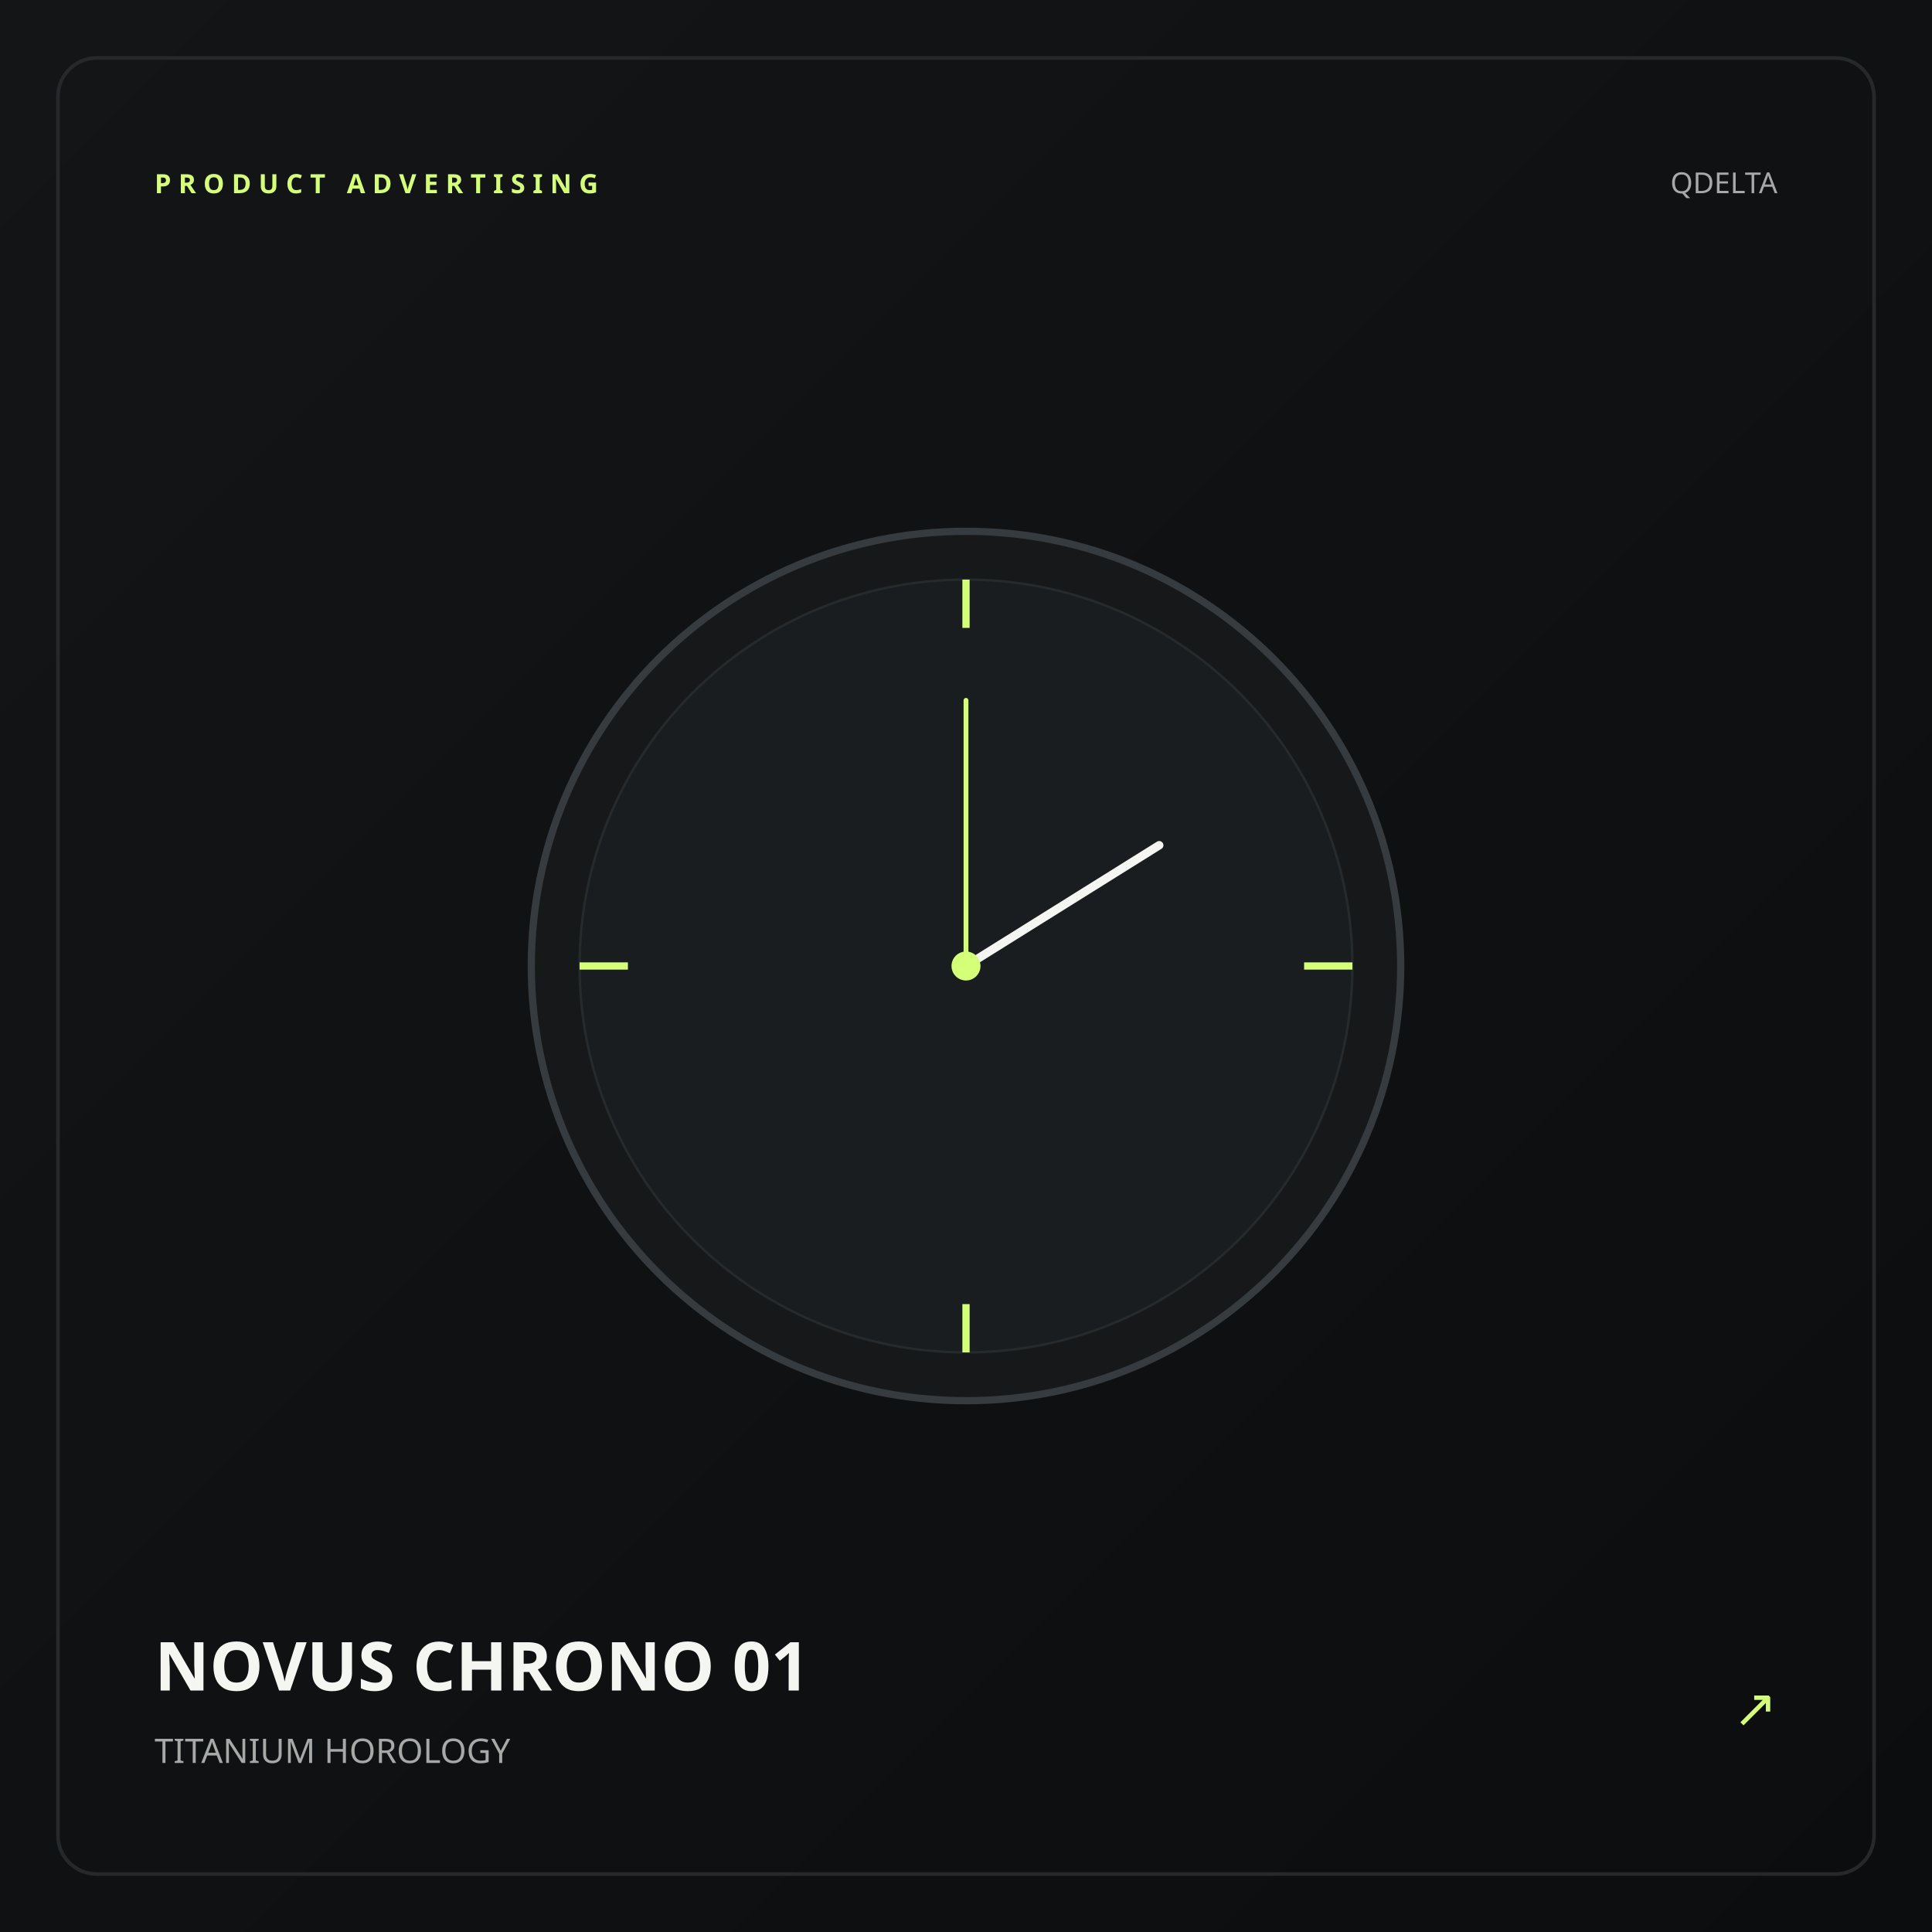
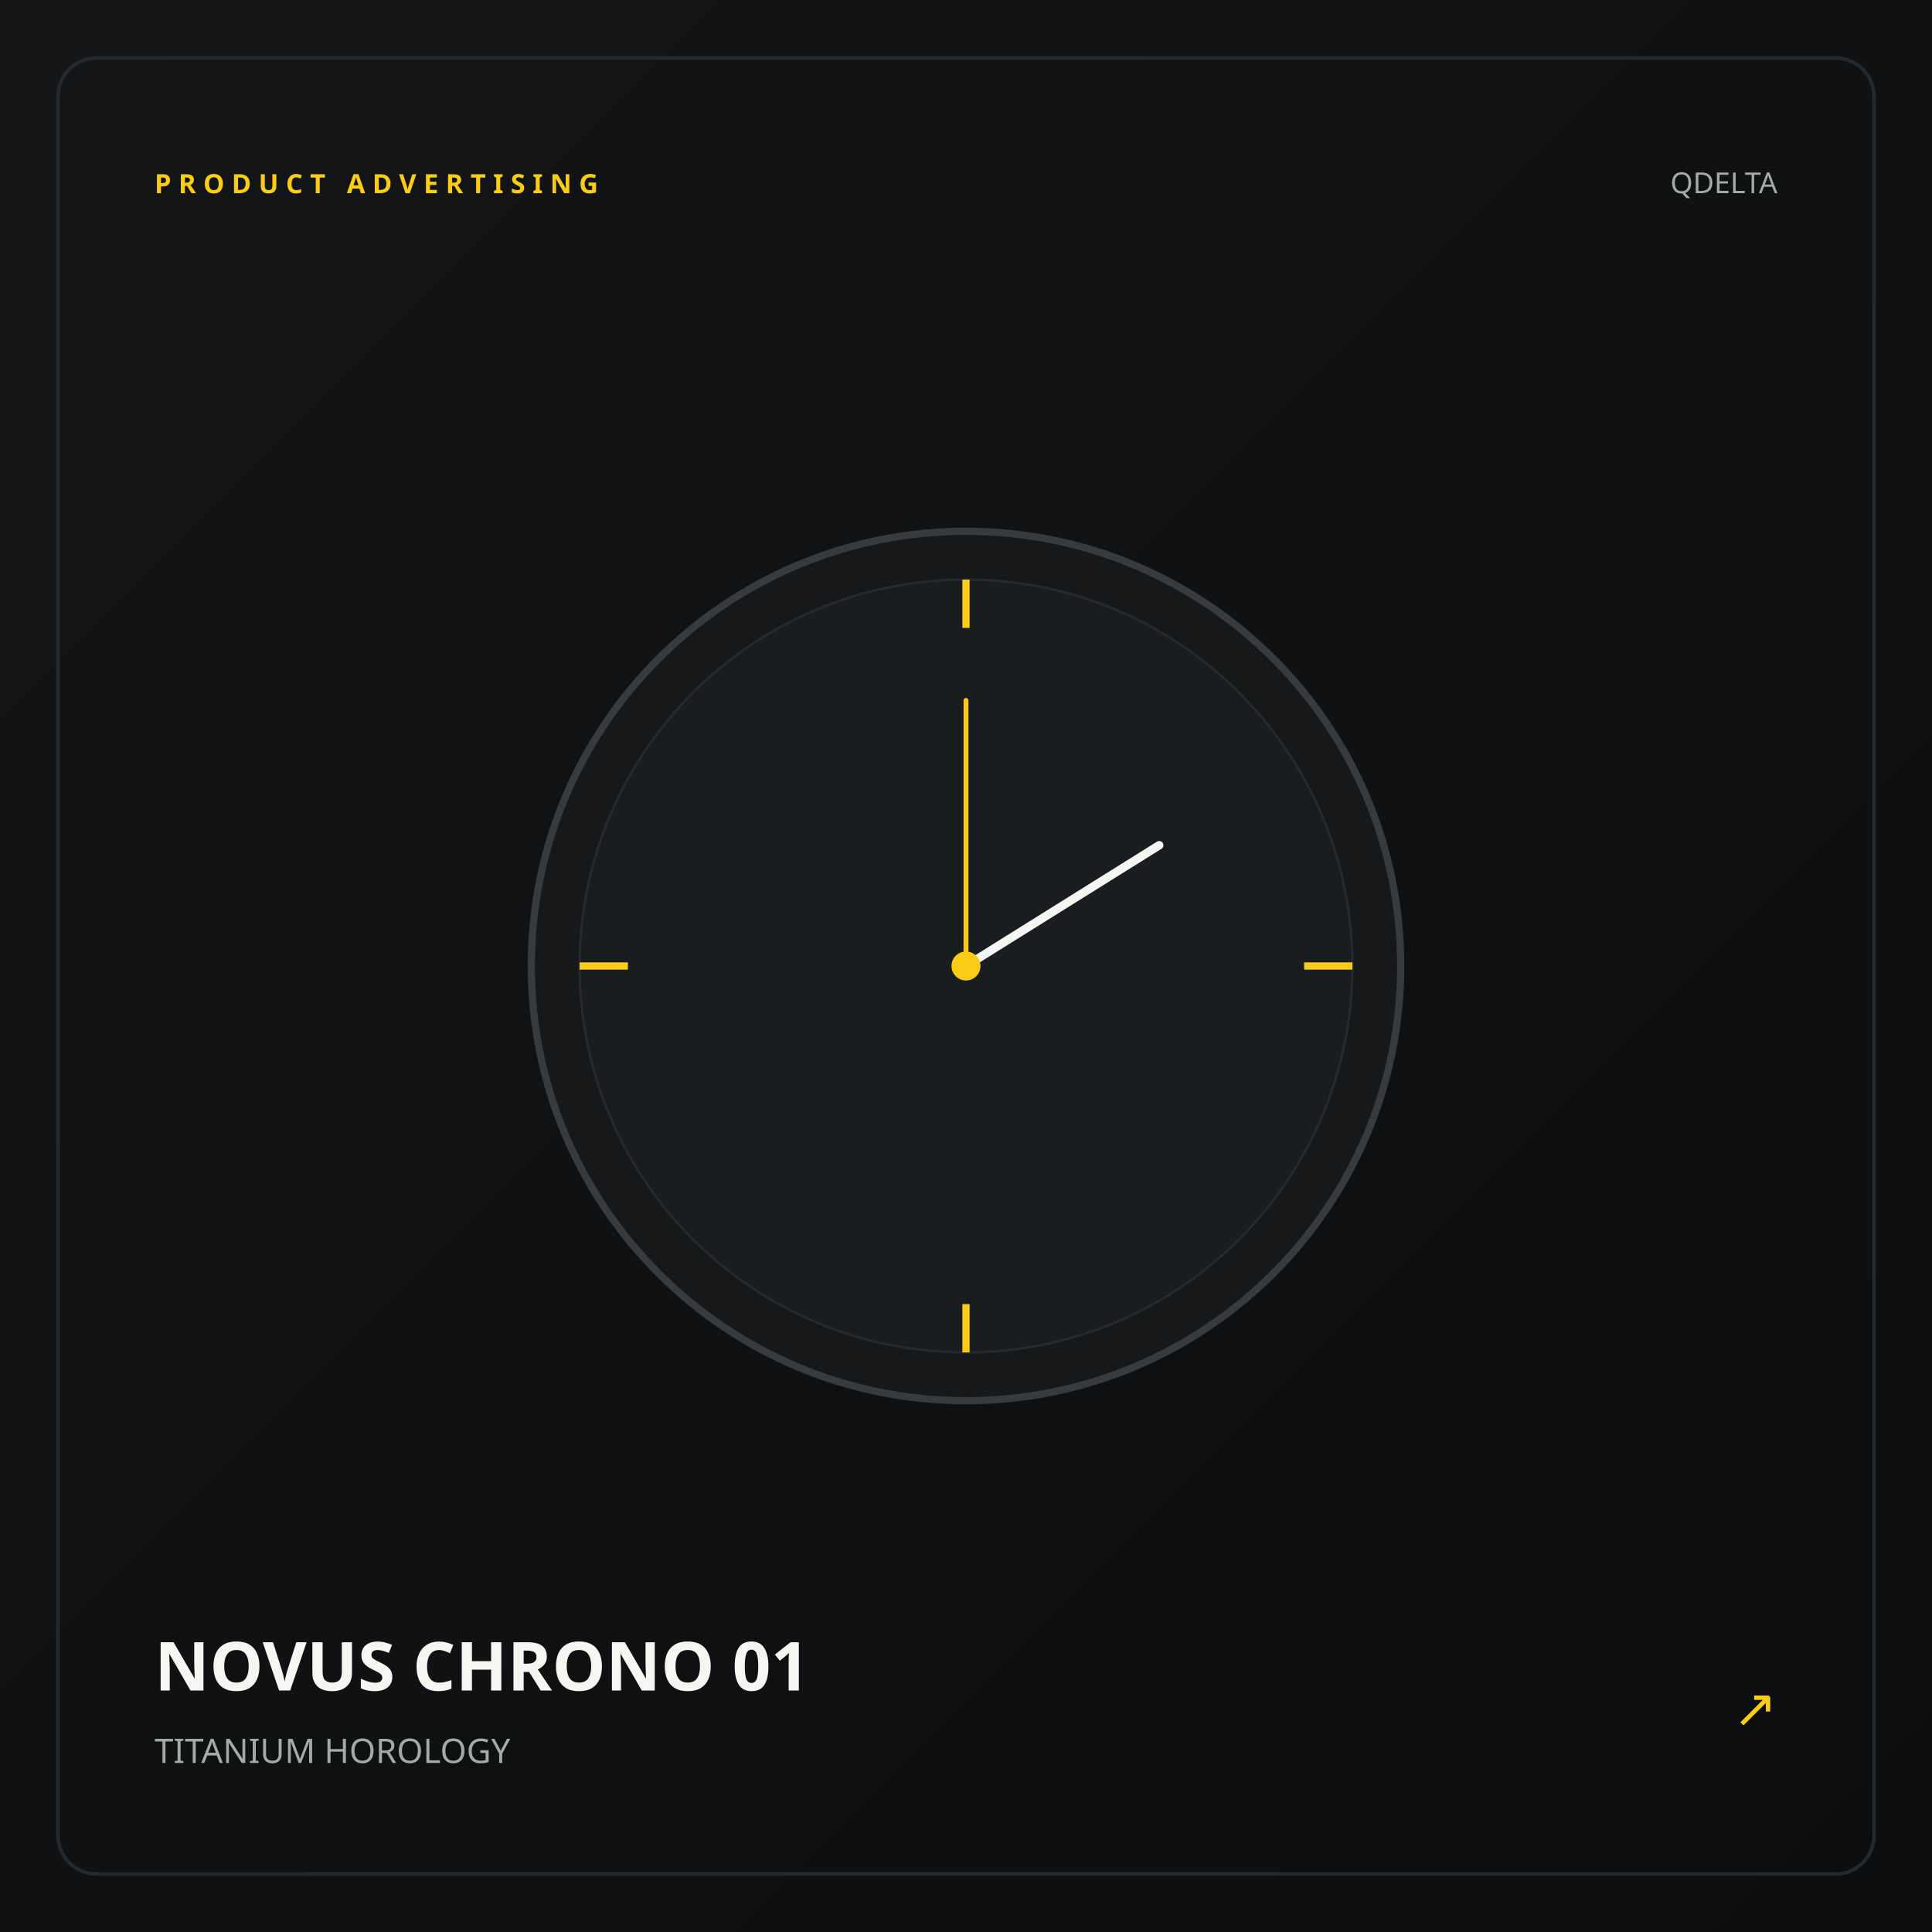
<svg xmlns="http://www.w3.org/2000/svg" viewBox="0 0 800 800" width="800" height="800">
  <defs>
    <linearGradient id="sbg_social-08_svg" x1="0%" y1="0%" x2="100%" y2="100%">
      <stop offset="0%" stop-color="#131517" />
      <stop offset="100%" stop-color="#0b0d0e" />
    </linearGradient>
  </defs>
  <rect width="800" height="800" fill="url(#sbg_social-08_svg)" />
  <rect x="24" y="24" width="752" height="752" rx="16" fill="none" stroke="#25292b" stroke-width="1.5" />
-   <text x="64" y="80" fill="#D4FF78" font-family="'Outfit', system-ui" font-size="11" font-weight="600" letter-spacing="3">PRODUCT ADVERTISING</text>
+   <text x="64" y="80" fill="#FACC15" font-family="'Outfit', system-ui" font-size="11" font-weight="600" letter-spacing="3">PRODUCT ADVERTISING</text>
  <text x="736" y="80" fill="#A5AAA7" font-family="'Outfit', system-ui" font-size="12" text-anchor="end">QDELTA</text>
  <circle cx="400" cy="400" r="180" fill="#16181a" stroke="#353b3e" stroke-width="3" />
  <circle cx="400" cy="400" r="160" fill="#1a1d1f" stroke="#252a2c" stroke-width="1" />
-   <line x1="400" y1="240" x2="400" y2="260" stroke="#D4FF78" stroke-width="3" />
-   <line x1="400" y1="540" x2="400" y2="560" stroke="#D4FF78" stroke-width="3" />
-   <line x1="240" y1="400" x2="260" y2="400" stroke="#D4FF78" stroke-width="3" />
-   <line x1="540" y1="400" x2="560" y2="400" stroke="#D4FF78" stroke-width="3" />
+   <line x1="400" y1="240" x2="400" y2="260" stroke="#FACC15" stroke-width="3" />
+   <line x1="400" y1="540" x2="400" y2="560" stroke="#FACC15" stroke-width="3" />
+   <line x1="240" y1="400" x2="260" y2="400" stroke="#FACC15" stroke-width="3" />
+   <line x1="540" y1="400" x2="560" y2="400" stroke="#FACC15" stroke-width="3" />
  <line x1="400" y1="400" x2="480" y2="350" stroke="#F5F6F2" stroke-width="3.5" stroke-linecap="round" />
-   <line x1="400" y1="400" x2="400" y2="290" stroke="#D4FF78" stroke-width="2" stroke-linecap="round" />
-   <circle cx="400" cy="400" r="6" fill="#D4FF78" />
+   <line x1="400" y1="400" x2="400" y2="290" stroke="#FACC15" stroke-width="2" stroke-linecap="round" />
+   <circle cx="400" cy="400" r="6" fill="#FACC15" />
  <text x="64" y="700" fill="#F5F6F2" font-family="'Outfit', system-ui" font-weight="700" font-size="28">NOVUS CHRONO 01</text>
  <text x="64" y="730" fill="#A5AAA7" font-family="'Outfit', system-ui" font-size="14">TITANIUM HOROLOGY</text>
-   <text x="736" y="715" fill="#D4FF78" font-family="system-ui" font-size="22" text-anchor="end">↗</text>
+   <text x="736" y="715" fill="#FACC15" font-family="system-ui" font-size="22" text-anchor="end">↗</text>
</svg>
